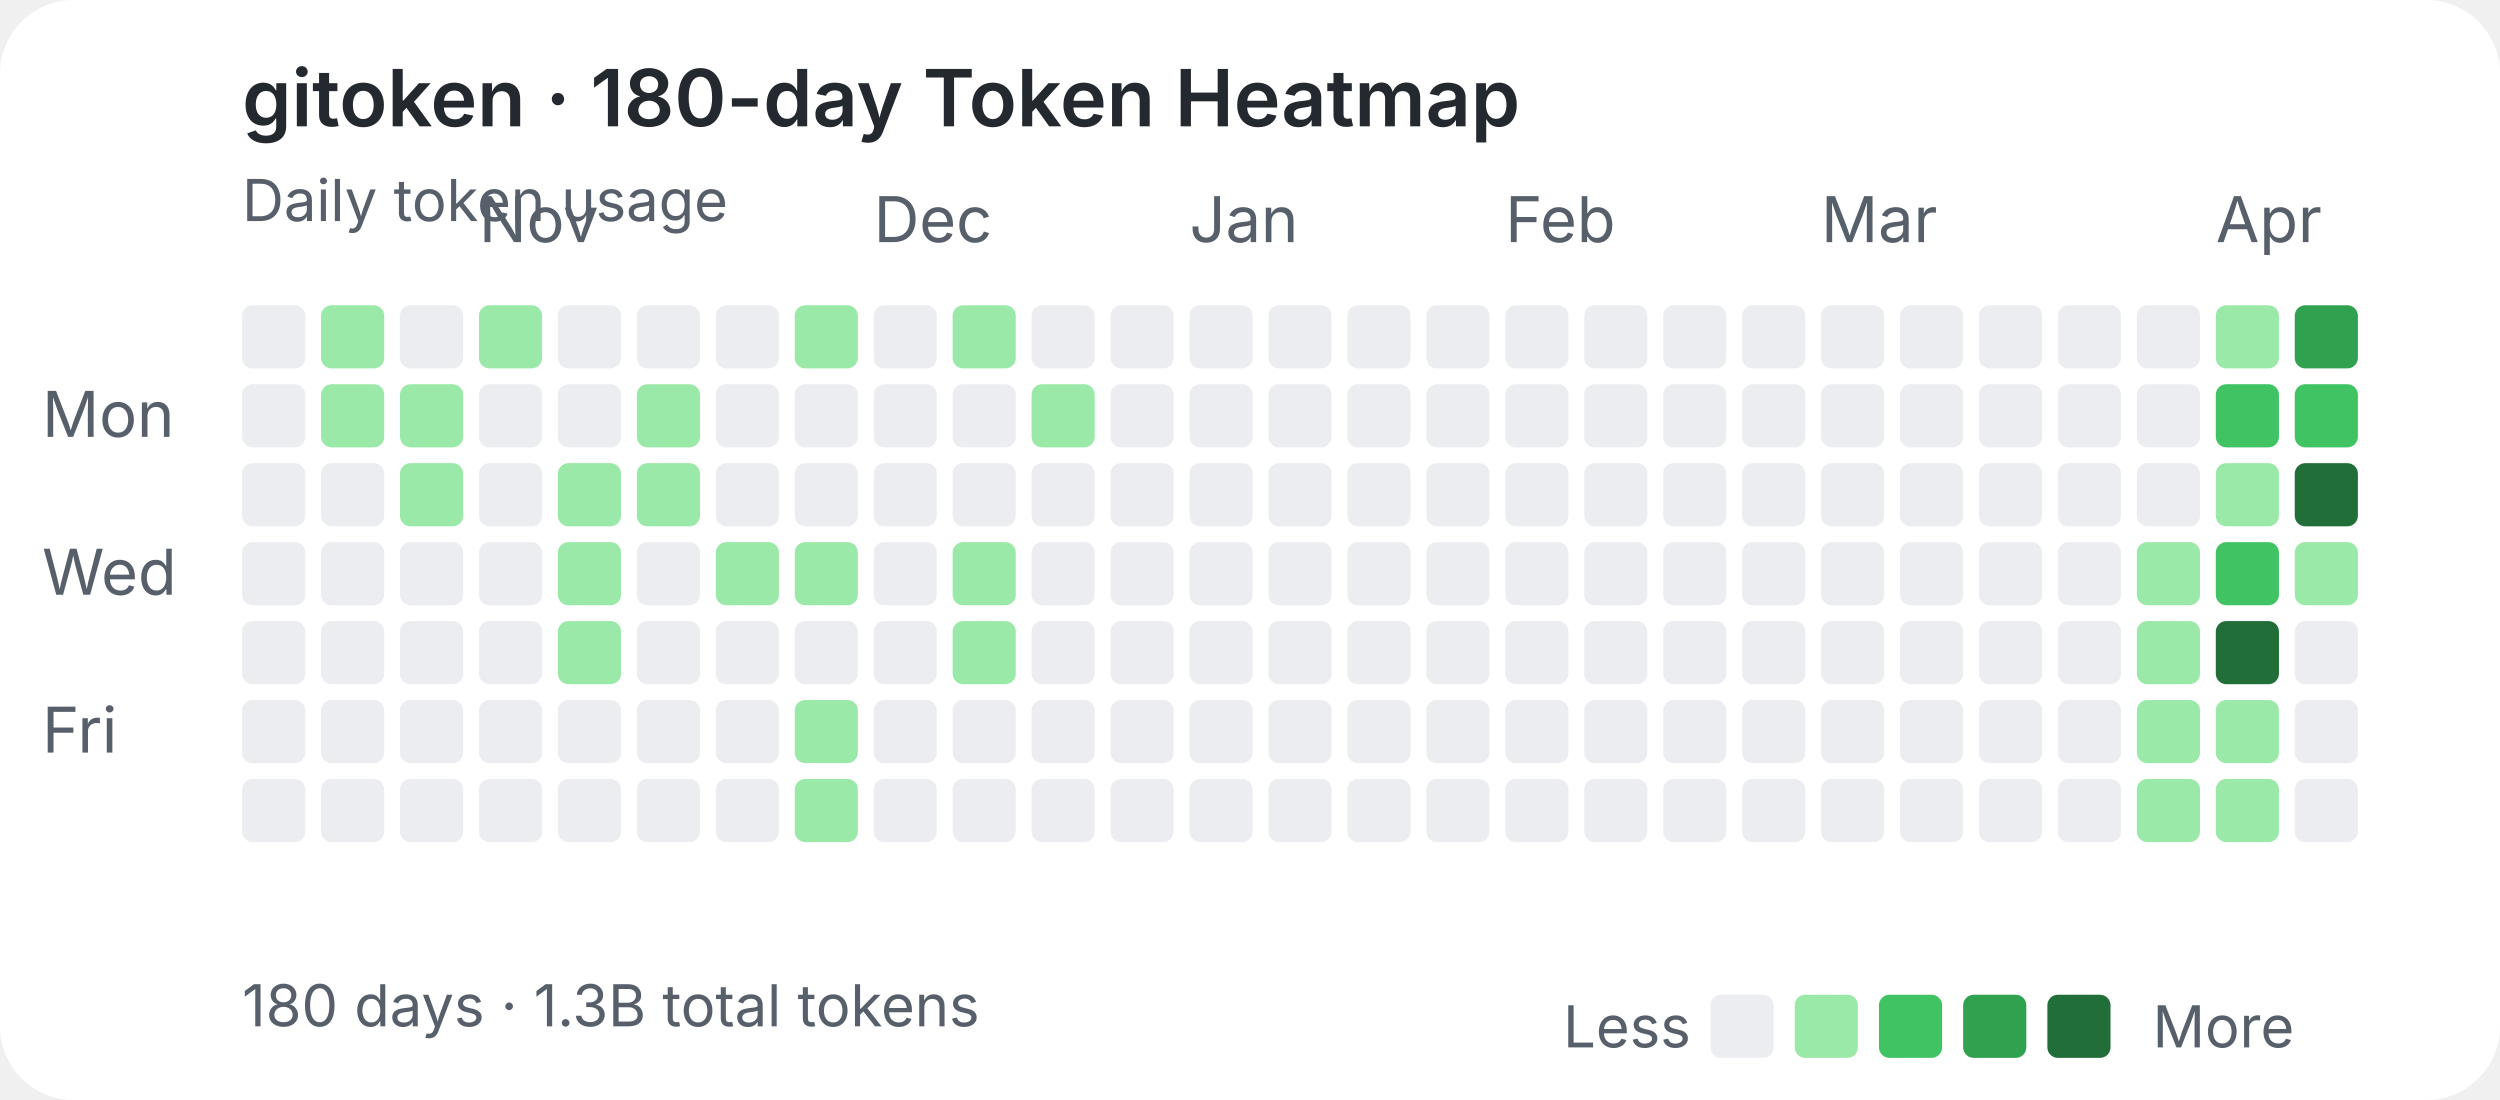
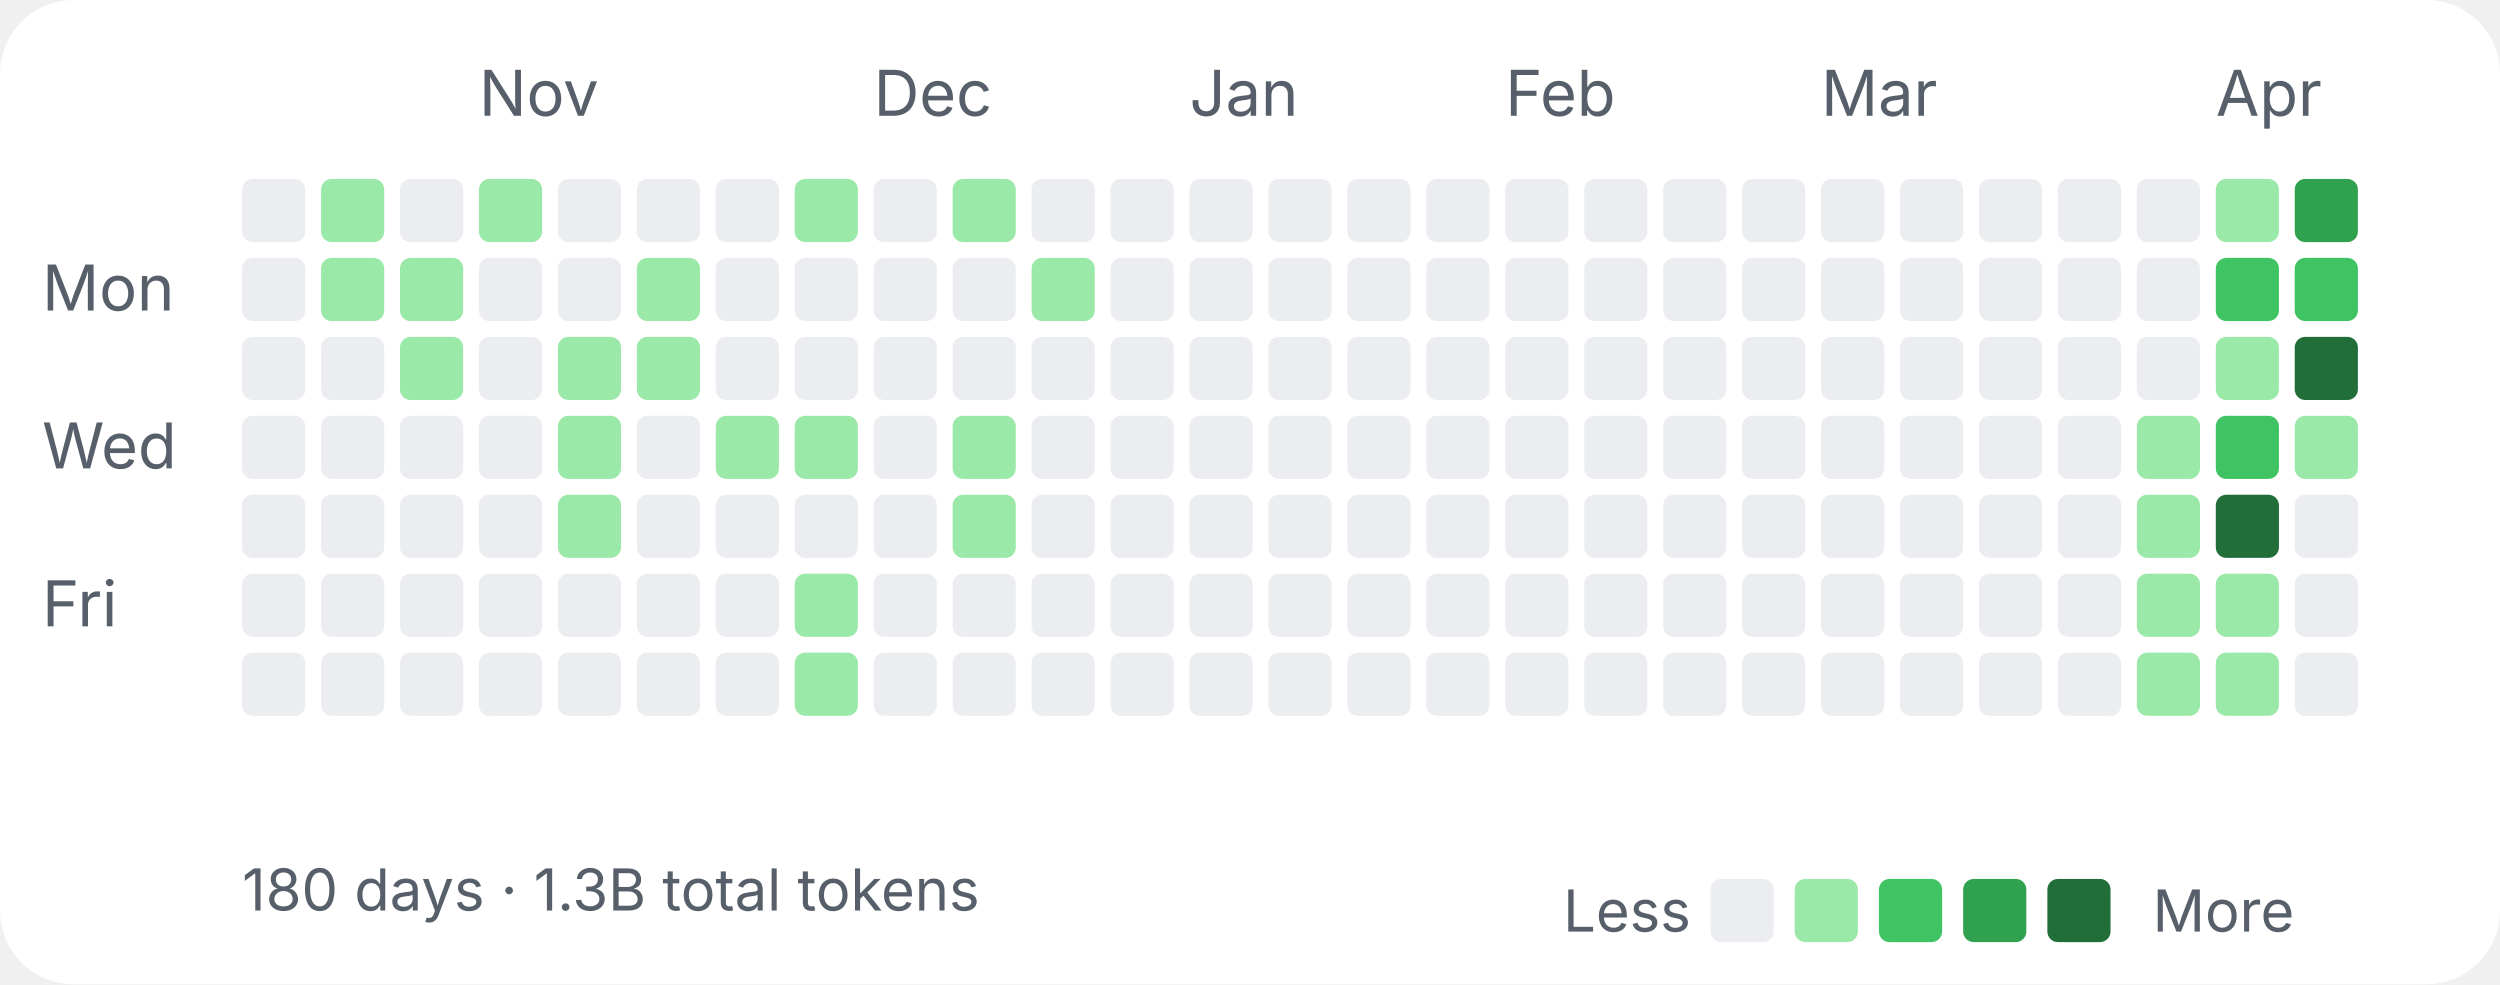
- <svg xmlns="http://www.w3.org/2000/svg" width="475" height="209" viewBox="0 0 475 209" fill="none">
+ <svg xmlns="http://www.w3.org/2000/svg" width="475" height="187" viewBox="0 0 475 187" fill="none">
  <style>
.label{font:12px ui-sans-serif,system-ui,-apple-system,sans-serif;fill:#57606a}
- .title{font:600 15px ui-sans-serif,system-ui,-apple-system,sans-serif;fill:#24292f}
.sub{font:11px ui-sans-serif,system-ui,-apple-system,sans-serif;fill:#57606a}
</style>
  <rect width="100%" height="100%" rx="14" fill="#ffffff" />
-   <text class="title" x="46" y="24">gitoken · 180-day Token Heatmap</text>
-   <text class="sub" x="46" y="42">Daily token usage</text>
-   <text class="label" x="8" y="83">Mon</text>
-   <text class="label" x="8" y="113">Wed</text>
-   <text class="label" x="8" y="143">Fri</text>
-   <rect x="46" y="58" width="12" height="12" rx="2" fill="#ebedf0" />
-   <rect x="46" y="73" width="12" height="12" rx="2" fill="#ebedf0" />
-   <rect x="46" y="88" width="12" height="12" rx="2" fill="#ebedf0" />
-   <rect x="46" y="103" width="12" height="12" rx="2" fill="#ebedf0" />
-   <rect x="46" y="118" width="12" height="12" rx="2" fill="#ebedf0" />
-   <rect x="46" y="133" width="12" height="12" rx="2" fill="#ebedf0" />
-   <rect x="46" y="148" width="12" height="12" rx="2" fill="#ebedf0" />
-   <rect x="61" y="58" width="12" height="12" rx="2" fill="#9be9a8" />
-   <rect x="61" y="73" width="12" height="12" rx="2" fill="#9be9a8" />
-   <rect x="61" y="88" width="12" height="12" rx="2" fill="#ebedf0" />
-   <rect x="61" y="103" width="12" height="12" rx="2" fill="#ebedf0" />
-   <rect x="61" y="118" width="12" height="12" rx="2" fill="#ebedf0" />
-   <rect x="61" y="133" width="12" height="12" rx="2" fill="#ebedf0" />
-   <rect x="61" y="148" width="12" height="12" rx="2" fill="#ebedf0" />
-   <rect x="76" y="58" width="12" height="12" rx="2" fill="#ebedf0" />
-   <rect x="76" y="73" width="12" height="12" rx="2" fill="#9be9a8" />
-   <rect x="76" y="88" width="12" height="12" rx="2" fill="#9be9a8" />
-   <rect x="76" y="103" width="12" height="12" rx="2" fill="#ebedf0" />
-   <rect x="76" y="118" width="12" height="12" rx="2" fill="#ebedf0" />
-   <rect x="76" y="133" width="12" height="12" rx="2" fill="#ebedf0" />
-   <rect x="76" y="148" width="12" height="12" rx="2" fill="#ebedf0" />
-   <text class="label" x="91" y="46">Nov</text>
-   <rect x="91" y="58" width="12" height="12" rx="2" fill="#9be9a8" />
-   <rect x="91" y="73" width="12" height="12" rx="2" fill="#ebedf0" />
-   <rect x="91" y="88" width="12" height="12" rx="2" fill="#ebedf0" />
-   <rect x="91" y="103" width="12" height="12" rx="2" fill="#ebedf0" />
-   <rect x="91" y="118" width="12" height="12" rx="2" fill="#ebedf0" />
-   <rect x="91" y="133" width="12" height="12" rx="2" fill="#ebedf0" />
-   <rect x="91" y="148" width="12" height="12" rx="2" fill="#ebedf0" />
-   <rect x="106" y="58" width="12" height="12" rx="2" fill="#ebedf0" />
-   <rect x="106" y="73" width="12" height="12" rx="2" fill="#ebedf0" />
-   <rect x="106" y="88" width="12" height="12" rx="2" fill="#9be9a8" />
-   <rect x="106" y="103" width="12" height="12" rx="2" fill="#9be9a8" />
-   <rect x="106" y="118" width="12" height="12" rx="2" fill="#9be9a8" />
-   <rect x="106" y="133" width="12" height="12" rx="2" fill="#ebedf0" />
-   <rect x="106" y="148" width="12" height="12" rx="2" fill="#ebedf0" />
-   <rect x="121" y="58" width="12" height="12" rx="2" fill="#ebedf0" />
-   <rect x="121" y="73" width="12" height="12" rx="2" fill="#9be9a8" />
-   <rect x="121" y="88" width="12" height="12" rx="2" fill="#9be9a8" />
-   <rect x="121" y="103" width="12" height="12" rx="2" fill="#ebedf0" />
-   <rect x="121" y="118" width="12" height="12" rx="2" fill="#ebedf0" />
-   <rect x="121" y="133" width="12" height="12" rx="2" fill="#ebedf0" />
-   <rect x="121" y="148" width="12" height="12" rx="2" fill="#ebedf0" />
-   <rect x="136" y="58" width="12" height="12" rx="2" fill="#ebedf0" />
-   <rect x="136" y="73" width="12" height="12" rx="2" fill="#ebedf0" />
-   <rect x="136" y="88" width="12" height="12" rx="2" fill="#ebedf0" />
-   <rect x="136" y="103" width="12" height="12" rx="2" fill="#9be9a8" />
-   <rect x="136" y="118" width="12" height="12" rx="2" fill="#ebedf0" />
-   <rect x="136" y="133" width="12" height="12" rx="2" fill="#ebedf0" />
-   <rect x="136" y="148" width="12" height="12" rx="2" fill="#ebedf0" />
-   <rect x="151" y="58" width="12" height="12" rx="2" fill="#9be9a8" />
-   <rect x="151" y="73" width="12" height="12" rx="2" fill="#ebedf0" />
-   <rect x="151" y="88" width="12" height="12" rx="2" fill="#ebedf0" />
-   <rect x="151" y="103" width="12" height="12" rx="2" fill="#9be9a8" />
-   <rect x="151" y="118" width="12" height="12" rx="2" fill="#ebedf0" />
-   <rect x="151" y="133" width="12" height="12" rx="2" fill="#9be9a8" />
-   <rect x="151" y="148" width="12" height="12" rx="2" fill="#9be9a8" />
-   <text class="label" x="166" y="46">Dec</text>
-   <rect x="166" y="58" width="12" height="12" rx="2" fill="#ebedf0" />
-   <rect x="166" y="73" width="12" height="12" rx="2" fill="#ebedf0" />
-   <rect x="166" y="88" width="12" height="12" rx="2" fill="#ebedf0" />
-   <rect x="166" y="103" width="12" height="12" rx="2" fill="#ebedf0" />
-   <rect x="166" y="118" width="12" height="12" rx="2" fill="#ebedf0" />
-   <rect x="166" y="133" width="12" height="12" rx="2" fill="#ebedf0" />
-   <rect x="166" y="148" width="12" height="12" rx="2" fill="#ebedf0" />
-   <rect x="181" y="58" width="12" height="12" rx="2" fill="#9be9a8" />
-   <rect x="181" y="73" width="12" height="12" rx="2" fill="#ebedf0" />
-   <rect x="181" y="88" width="12" height="12" rx="2" fill="#ebedf0" />
-   <rect x="181" y="103" width="12" height="12" rx="2" fill="#9be9a8" />
-   <rect x="181" y="118" width="12" height="12" rx="2" fill="#9be9a8" />
-   <rect x="181" y="133" width="12" height="12" rx="2" fill="#ebedf0" />
-   <rect x="181" y="148" width="12" height="12" rx="2" fill="#ebedf0" />
-   <rect x="196" y="58" width="12" height="12" rx="2" fill="#ebedf0" />
-   <rect x="196" y="73" width="12" height="12" rx="2" fill="#9be9a8" />
-   <rect x="196" y="88" width="12" height="12" rx="2" fill="#ebedf0" />
-   <rect x="196" y="103" width="12" height="12" rx="2" fill="#ebedf0" />
-   <rect x="196" y="118" width="12" height="12" rx="2" fill="#ebedf0" />
-   <rect x="196" y="133" width="12" height="12" rx="2" fill="#ebedf0" />
-   <rect x="196" y="148" width="12" height="12" rx="2" fill="#ebedf0" />
-   <rect x="211" y="58" width="12" height="12" rx="2" fill="#ebedf0" />
-   <rect x="211" y="73" width="12" height="12" rx="2" fill="#ebedf0" />
-   <rect x="211" y="88" width="12" height="12" rx="2" fill="#ebedf0" />
-   <rect x="211" y="103" width="12" height="12" rx="2" fill="#ebedf0" />
-   <rect x="211" y="118" width="12" height="12" rx="2" fill="#ebedf0" />
-   <rect x="211" y="133" width="12" height="12" rx="2" fill="#ebedf0" />
-   <rect x="211" y="148" width="12" height="12" rx="2" fill="#ebedf0" />
-   <text class="label" x="226" y="46">Jan</text>
-   <rect x="226" y="58" width="12" height="12" rx="2" fill="#ebedf0" />
-   <rect x="226" y="73" width="12" height="12" rx="2" fill="#ebedf0" />
-   <rect x="226" y="88" width="12" height="12" rx="2" fill="#ebedf0" />
-   <rect x="226" y="103" width="12" height="12" rx="2" fill="#ebedf0" />
-   <rect x="226" y="118" width="12" height="12" rx="2" fill="#ebedf0" />
-   <rect x="226" y="133" width="12" height="12" rx="2" fill="#ebedf0" />
-   <rect x="226" y="148" width="12" height="12" rx="2" fill="#ebedf0" />
-   <rect x="241" y="58" width="12" height="12" rx="2" fill="#ebedf0" />
-   <rect x="241" y="73" width="12" height="12" rx="2" fill="#ebedf0" />
-   <rect x="241" y="88" width="12" height="12" rx="2" fill="#ebedf0" />
-   <rect x="241" y="103" width="12" height="12" rx="2" fill="#ebedf0" />
-   <rect x="241" y="118" width="12" height="12" rx="2" fill="#ebedf0" />
-   <rect x="241" y="133" width="12" height="12" rx="2" fill="#ebedf0" />
-   <rect x="241" y="148" width="12" height="12" rx="2" fill="#ebedf0" />
-   <rect x="256" y="58" width="12" height="12" rx="2" fill="#ebedf0" />
-   <rect x="256" y="73" width="12" height="12" rx="2" fill="#ebedf0" />
-   <rect x="256" y="88" width="12" height="12" rx="2" fill="#ebedf0" />
-   <rect x="256" y="103" width="12" height="12" rx="2" fill="#ebedf0" />
-   <rect x="256" y="118" width="12" height="12" rx="2" fill="#ebedf0" />
-   <rect x="256" y="133" width="12" height="12" rx="2" fill="#ebedf0" />
-   <rect x="256" y="148" width="12" height="12" rx="2" fill="#ebedf0" />
-   <rect x="271" y="58" width="12" height="12" rx="2" fill="#ebedf0" />
-   <rect x="271" y="73" width="12" height="12" rx="2" fill="#ebedf0" />
-   <rect x="271" y="88" width="12" height="12" rx="2" fill="#ebedf0" />
-   <rect x="271" y="103" width="12" height="12" rx="2" fill="#ebedf0" />
-   <rect x="271" y="118" width="12" height="12" rx="2" fill="#ebedf0" />
-   <rect x="271" y="133" width="12" height="12" rx="2" fill="#ebedf0" />
-   <rect x="271" y="148" width="12" height="12" rx="2" fill="#ebedf0" />
-   <text class="label" x="286" y="46">Feb</text>
-   <rect x="286" y="58" width="12" height="12" rx="2" fill="#ebedf0" />
-   <rect x="286" y="73" width="12" height="12" rx="2" fill="#ebedf0" />
-   <rect x="286" y="88" width="12" height="12" rx="2" fill="#ebedf0" />
-   <rect x="286" y="103" width="12" height="12" rx="2" fill="#ebedf0" />
-   <rect x="286" y="118" width="12" height="12" rx="2" fill="#ebedf0" />
-   <rect x="286" y="133" width="12" height="12" rx="2" fill="#ebedf0" />
-   <rect x="286" y="148" width="12" height="12" rx="2" fill="#ebedf0" />
-   <rect x="301" y="58" width="12" height="12" rx="2" fill="#ebedf0" />
-   <rect x="301" y="73" width="12" height="12" rx="2" fill="#ebedf0" />
-   <rect x="301" y="88" width="12" height="12" rx="2" fill="#ebedf0" />
-   <rect x="301" y="103" width="12" height="12" rx="2" fill="#ebedf0" />
-   <rect x="301" y="118" width="12" height="12" rx="2" fill="#ebedf0" />
-   <rect x="301" y="133" width="12" height="12" rx="2" fill="#ebedf0" />
-   <rect x="301" y="148" width="12" height="12" rx="2" fill="#ebedf0" />
-   <rect x="316" y="58" width="12" height="12" rx="2" fill="#ebedf0" />
-   <rect x="316" y="73" width="12" height="12" rx="2" fill="#ebedf0" />
-   <rect x="316" y="88" width="12" height="12" rx="2" fill="#ebedf0" />
-   <rect x="316" y="103" width="12" height="12" rx="2" fill="#ebedf0" />
-   <rect x="316" y="118" width="12" height="12" rx="2" fill="#ebedf0" />
-   <rect x="316" y="133" width="12" height="12" rx="2" fill="#ebedf0" />
-   <rect x="316" y="148" width="12" height="12" rx="2" fill="#ebedf0" />
-   <rect x="331" y="58" width="12" height="12" rx="2" fill="#ebedf0" />
-   <rect x="331" y="73" width="12" height="12" rx="2" fill="#ebedf0" />
-   <rect x="331" y="88" width="12" height="12" rx="2" fill="#ebedf0" />
-   <rect x="331" y="103" width="12" height="12" rx="2" fill="#ebedf0" />
-   <rect x="331" y="118" width="12" height="12" rx="2" fill="#ebedf0" />
-   <rect x="331" y="133" width="12" height="12" rx="2" fill="#ebedf0" />
-   <rect x="331" y="148" width="12" height="12" rx="2" fill="#ebedf0" />
-   <text class="label" x="346" y="46">Mar</text>
-   <rect x="346" y="58" width="12" height="12" rx="2" fill="#ebedf0" />
-   <rect x="346" y="73" width="12" height="12" rx="2" fill="#ebedf0" />
-   <rect x="346" y="88" width="12" height="12" rx="2" fill="#ebedf0" />
-   <rect x="346" y="103" width="12" height="12" rx="2" fill="#ebedf0" />
-   <rect x="346" y="118" width="12" height="12" rx="2" fill="#ebedf0" />
-   <rect x="346" y="133" width="12" height="12" rx="2" fill="#ebedf0" />
-   <rect x="346" y="148" width="12" height="12" rx="2" fill="#ebedf0" />
-   <rect x="361" y="58" width="12" height="12" rx="2" fill="#ebedf0" />
-   <rect x="361" y="73" width="12" height="12" rx="2" fill="#ebedf0" />
-   <rect x="361" y="88" width="12" height="12" rx="2" fill="#ebedf0" />
-   <rect x="361" y="103" width="12" height="12" rx="2" fill="#ebedf0" />
-   <rect x="361" y="118" width="12" height="12" rx="2" fill="#ebedf0" />
-   <rect x="361" y="133" width="12" height="12" rx="2" fill="#ebedf0" />
-   <rect x="361" y="148" width="12" height="12" rx="2" fill="#ebedf0" />
-   <rect x="376" y="58" width="12" height="12" rx="2" fill="#ebedf0" />
-   <rect x="376" y="73" width="12" height="12" rx="2" fill="#ebedf0" />
-   <rect x="376" y="88" width="12" height="12" rx="2" fill="#ebedf0" />
-   <rect x="376" y="103" width="12" height="12" rx="2" fill="#ebedf0" />
-   <rect x="376" y="118" width="12" height="12" rx="2" fill="#ebedf0" />
-   <rect x="376" y="133" width="12" height="12" rx="2" fill="#ebedf0" />
-   <rect x="376" y="148" width="12" height="12" rx="2" fill="#ebedf0" />
-   <rect x="391" y="58" width="12" height="12" rx="2" fill="#ebedf0" />
-   <rect x="391" y="73" width="12" height="12" rx="2" fill="#ebedf0" />
-   <rect x="391" y="88" width="12" height="12" rx="2" fill="#ebedf0" />
-   <rect x="391" y="103" width="12" height="12" rx="2" fill="#ebedf0" />
-   <rect x="391" y="118" width="12" height="12" rx="2" fill="#ebedf0" />
-   <rect x="391" y="133" width="12" height="12" rx="2" fill="#ebedf0" />
-   <rect x="391" y="148" width="12" height="12" rx="2" fill="#ebedf0" />
-   <rect x="406" y="58" width="12" height="12" rx="2" fill="#ebedf0" />
-   <rect x="406" y="73" width="12" height="12" rx="2" fill="#ebedf0" />
-   <rect x="406" y="88" width="12" height="12" rx="2" fill="#ebedf0" />
-   <rect x="406" y="103" width="12" height="12" rx="2" fill="#9be9a8" />
-   <rect x="406" y="118" width="12" height="12" rx="2" fill="#9be9a8" />
-   <rect x="406" y="133" width="12" height="12" rx="2" fill="#9be9a8" />
-   <rect x="406" y="148" width="12" height="12" rx="2" fill="#9be9a8" />
-   <text class="label" x="421" y="46">Apr</text>
-   <rect x="421" y="58" width="12" height="12" rx="2" fill="#9be9a8" />
-   <rect x="421" y="73" width="12" height="12" rx="2" fill="#40c463" />
-   <rect x="421" y="88" width="12" height="12" rx="2" fill="#9be9a8" />
-   <rect x="421" y="103" width="12" height="12" rx="2" fill="#40c463" />
-   <rect x="421" y="118" width="12" height="12" rx="2" fill="#216e39" />
-   <rect x="421" y="133" width="12" height="12" rx="2" fill="#9be9a8" />
-   <rect x="421" y="148" width="12" height="12" rx="2" fill="#9be9a8" />
-   <rect x="436" y="58" width="12" height="12" rx="2" fill="#30a14e" />
-   <rect x="436" y="73" width="12" height="12" rx="2" fill="#40c463" />
-   <rect x="436" y="88" width="12" height="12" rx="2" fill="#216e39" />
-   <rect x="436" y="103" width="12" height="12" rx="2" fill="#9be9a8" />
-   <rect x="436" y="118" width="12" height="12" rx="2" fill="#ebedf0" />
-   <rect x="436" y="133" width="12" height="12" rx="2" fill="#ebedf0" />
-   <rect x="436" y="148" width="12" height="12" rx="2" fill="#ebedf0" />
-   <text class="sub" x="297" y="199">Less</text>
-   <rect x="325" y="189" width="12" height="12" rx="2" fill="#ebedf0" />
-   <rect x="341" y="189" width="12" height="12" rx="2" fill="#9be9a8" />
-   <rect x="357" y="189" width="12" height="12" rx="2" fill="#40c463" />
-   <rect x="373" y="189" width="12" height="12" rx="2" fill="#30a14e" />
-   <rect x="389" y="189" width="12" height="12" rx="2" fill="#216e39" />
-   <text class="sub" x="409" y="199">More</text>
-   <text class="sub" x="46" y="195">180 days · 1.3B total tokens</text>
+   <text class="label" x="8" y="59">Mon</text>
+   <text class="label" x="8" y="89">Wed</text>
+   <text class="label" x="8" y="119">Fri</text>
+   <rect x="46" y="34" width="12" height="12" rx="2" fill="#ebedf0" />
+   <rect x="46" y="49" width="12" height="12" rx="2" fill="#ebedf0" />
+   <rect x="46" y="64" width="12" height="12" rx="2" fill="#ebedf0" />
+   <rect x="46" y="79" width="12" height="12" rx="2" fill="#ebedf0" />
+   <rect x="46" y="94" width="12" height="12" rx="2" fill="#ebedf0" />
+   <rect x="46" y="109" width="12" height="12" rx="2" fill="#ebedf0" />
+   <rect x="46" y="124" width="12" height="12" rx="2" fill="#ebedf0" />
+   <rect x="61" y="34" width="12" height="12" rx="2" fill="#9be9a8" />
+   <rect x="61" y="49" width="12" height="12" rx="2" fill="#9be9a8" />
+   <rect x="61" y="64" width="12" height="12" rx="2" fill="#ebedf0" />
+   <rect x="61" y="79" width="12" height="12" rx="2" fill="#ebedf0" />
+   <rect x="61" y="94" width="12" height="12" rx="2" fill="#ebedf0" />
+   <rect x="61" y="109" width="12" height="12" rx="2" fill="#ebedf0" />
+   <rect x="61" y="124" width="12" height="12" rx="2" fill="#ebedf0" />
+   <rect x="76" y="34" width="12" height="12" rx="2" fill="#ebedf0" />
+   <rect x="76" y="49" width="12" height="12" rx="2" fill="#9be9a8" />
+   <rect x="76" y="64" width="12" height="12" rx="2" fill="#9be9a8" />
+   <rect x="76" y="79" width="12" height="12" rx="2" fill="#ebedf0" />
+   <rect x="76" y="94" width="12" height="12" rx="2" fill="#ebedf0" />
+   <rect x="76" y="109" width="12" height="12" rx="2" fill="#ebedf0" />
+   <rect x="76" y="124" width="12" height="12" rx="2" fill="#ebedf0" />
+   <text class="label" x="91" y="22">Nov</text>
+   <rect x="91" y="34" width="12" height="12" rx="2" fill="#9be9a8" />
+   <rect x="91" y="49" width="12" height="12" rx="2" fill="#ebedf0" />
+   <rect x="91" y="64" width="12" height="12" rx="2" fill="#ebedf0" />
+   <rect x="91" y="79" width="12" height="12" rx="2" fill="#ebedf0" />
+   <rect x="91" y="94" width="12" height="12" rx="2" fill="#ebedf0" />
+   <rect x="91" y="109" width="12" height="12" rx="2" fill="#ebedf0" />
+   <rect x="91" y="124" width="12" height="12" rx="2" fill="#ebedf0" />
+   <rect x="106" y="34" width="12" height="12" rx="2" fill="#ebedf0" />
+   <rect x="106" y="49" width="12" height="12" rx="2" fill="#ebedf0" />
+   <rect x="106" y="64" width="12" height="12" rx="2" fill="#9be9a8" />
+   <rect x="106" y="79" width="12" height="12" rx="2" fill="#9be9a8" />
+   <rect x="106" y="94" width="12" height="12" rx="2" fill="#9be9a8" />
+   <rect x="106" y="109" width="12" height="12" rx="2" fill="#ebedf0" />
+   <rect x="106" y="124" width="12" height="12" rx="2" fill="#ebedf0" />
+   <rect x="121" y="34" width="12" height="12" rx="2" fill="#ebedf0" />
+   <rect x="121" y="49" width="12" height="12" rx="2" fill="#9be9a8" />
+   <rect x="121" y="64" width="12" height="12" rx="2" fill="#9be9a8" />
+   <rect x="121" y="79" width="12" height="12" rx="2" fill="#ebedf0" />
+   <rect x="121" y="94" width="12" height="12" rx="2" fill="#ebedf0" />
+   <rect x="121" y="109" width="12" height="12" rx="2" fill="#ebedf0" />
+   <rect x="121" y="124" width="12" height="12" rx="2" fill="#ebedf0" />
+   <rect x="136" y="34" width="12" height="12" rx="2" fill="#ebedf0" />
+   <rect x="136" y="49" width="12" height="12" rx="2" fill="#ebedf0" />
+   <rect x="136" y="64" width="12" height="12" rx="2" fill="#ebedf0" />
+   <rect x="136" y="79" width="12" height="12" rx="2" fill="#9be9a8" />
+   <rect x="136" y="94" width="12" height="12" rx="2" fill="#ebedf0" />
+   <rect x="136" y="109" width="12" height="12" rx="2" fill="#ebedf0" />
+   <rect x="136" y="124" width="12" height="12" rx="2" fill="#ebedf0" />
+   <rect x="151" y="34" width="12" height="12" rx="2" fill="#9be9a8" />
+   <rect x="151" y="49" width="12" height="12" rx="2" fill="#ebedf0" />
+   <rect x="151" y="64" width="12" height="12" rx="2" fill="#ebedf0" />
+   <rect x="151" y="79" width="12" height="12" rx="2" fill="#9be9a8" />
+   <rect x="151" y="94" width="12" height="12" rx="2" fill="#ebedf0" />
+   <rect x="151" y="109" width="12" height="12" rx="2" fill="#9be9a8" />
+   <rect x="151" y="124" width="12" height="12" rx="2" fill="#9be9a8" />
+   <text class="label" x="166" y="22">Dec</text>
+   <rect x="166" y="34" width="12" height="12" rx="2" fill="#ebedf0" />
+   <rect x="166" y="49" width="12" height="12" rx="2" fill="#ebedf0" />
+   <rect x="166" y="64" width="12" height="12" rx="2" fill="#ebedf0" />
+   <rect x="166" y="79" width="12" height="12" rx="2" fill="#ebedf0" />
+   <rect x="166" y="94" width="12" height="12" rx="2" fill="#ebedf0" />
+   <rect x="166" y="109" width="12" height="12" rx="2" fill="#ebedf0" />
+   <rect x="166" y="124" width="12" height="12" rx="2" fill="#ebedf0" />
+   <rect x="181" y="34" width="12" height="12" rx="2" fill="#9be9a8" />
+   <rect x="181" y="49" width="12" height="12" rx="2" fill="#ebedf0" />
+   <rect x="181" y="64" width="12" height="12" rx="2" fill="#ebedf0" />
+   <rect x="181" y="79" width="12" height="12" rx="2" fill="#9be9a8" />
+   <rect x="181" y="94" width="12" height="12" rx="2" fill="#9be9a8" />
+   <rect x="181" y="109" width="12" height="12" rx="2" fill="#ebedf0" />
+   <rect x="181" y="124" width="12" height="12" rx="2" fill="#ebedf0" />
+   <rect x="196" y="34" width="12" height="12" rx="2" fill="#ebedf0" />
+   <rect x="196" y="49" width="12" height="12" rx="2" fill="#9be9a8" />
+   <rect x="196" y="64" width="12" height="12" rx="2" fill="#ebedf0" />
+   <rect x="196" y="79" width="12" height="12" rx="2" fill="#ebedf0" />
+   <rect x="196" y="94" width="12" height="12" rx="2" fill="#ebedf0" />
+   <rect x="196" y="109" width="12" height="12" rx="2" fill="#ebedf0" />
+   <rect x="196" y="124" width="12" height="12" rx="2" fill="#ebedf0" />
+   <rect x="211" y="34" width="12" height="12" rx="2" fill="#ebedf0" />
+   <rect x="211" y="49" width="12" height="12" rx="2" fill="#ebedf0" />
+   <rect x="211" y="64" width="12" height="12" rx="2" fill="#ebedf0" />
+   <rect x="211" y="79" width="12" height="12" rx="2" fill="#ebedf0" />
+   <rect x="211" y="94" width="12" height="12" rx="2" fill="#ebedf0" />
+   <rect x="211" y="109" width="12" height="12" rx="2" fill="#ebedf0" />
+   <rect x="211" y="124" width="12" height="12" rx="2" fill="#ebedf0" />
+   <text class="label" x="226" y="22">Jan</text>
+   <rect x="226" y="34" width="12" height="12" rx="2" fill="#ebedf0" />
+   <rect x="226" y="49" width="12" height="12" rx="2" fill="#ebedf0" />
+   <rect x="226" y="64" width="12" height="12" rx="2" fill="#ebedf0" />
+   <rect x="226" y="79" width="12" height="12" rx="2" fill="#ebedf0" />
+   <rect x="226" y="94" width="12" height="12" rx="2" fill="#ebedf0" />
+   <rect x="226" y="109" width="12" height="12" rx="2" fill="#ebedf0" />
+   <rect x="226" y="124" width="12" height="12" rx="2" fill="#ebedf0" />
+   <rect x="241" y="34" width="12" height="12" rx="2" fill="#ebedf0" />
+   <rect x="241" y="49" width="12" height="12" rx="2" fill="#ebedf0" />
+   <rect x="241" y="64" width="12" height="12" rx="2" fill="#ebedf0" />
+   <rect x="241" y="79" width="12" height="12" rx="2" fill="#ebedf0" />
+   <rect x="241" y="94" width="12" height="12" rx="2" fill="#ebedf0" />
+   <rect x="241" y="109" width="12" height="12" rx="2" fill="#ebedf0" />
+   <rect x="241" y="124" width="12" height="12" rx="2" fill="#ebedf0" />
+   <rect x="256" y="34" width="12" height="12" rx="2" fill="#ebedf0" />
+   <rect x="256" y="49" width="12" height="12" rx="2" fill="#ebedf0" />
+   <rect x="256" y="64" width="12" height="12" rx="2" fill="#ebedf0" />
+   <rect x="256" y="79" width="12" height="12" rx="2" fill="#ebedf0" />
+   <rect x="256" y="94" width="12" height="12" rx="2" fill="#ebedf0" />
+   <rect x="256" y="109" width="12" height="12" rx="2" fill="#ebedf0" />
+   <rect x="256" y="124" width="12" height="12" rx="2" fill="#ebedf0" />
+   <rect x="271" y="34" width="12" height="12" rx="2" fill="#ebedf0" />
+   <rect x="271" y="49" width="12" height="12" rx="2" fill="#ebedf0" />
+   <rect x="271" y="64" width="12" height="12" rx="2" fill="#ebedf0" />
+   <rect x="271" y="79" width="12" height="12" rx="2" fill="#ebedf0" />
+   <rect x="271" y="94" width="12" height="12" rx="2" fill="#ebedf0" />
+   <rect x="271" y="109" width="12" height="12" rx="2" fill="#ebedf0" />
+   <rect x="271" y="124" width="12" height="12" rx="2" fill="#ebedf0" />
+   <text class="label" x="286" y="22">Feb</text>
+   <rect x="286" y="34" width="12" height="12" rx="2" fill="#ebedf0" />
+   <rect x="286" y="49" width="12" height="12" rx="2" fill="#ebedf0" />
+   <rect x="286" y="64" width="12" height="12" rx="2" fill="#ebedf0" />
+   <rect x="286" y="79" width="12" height="12" rx="2" fill="#ebedf0" />
+   <rect x="286" y="94" width="12" height="12" rx="2" fill="#ebedf0" />
+   <rect x="286" y="109" width="12" height="12" rx="2" fill="#ebedf0" />
+   <rect x="286" y="124" width="12" height="12" rx="2" fill="#ebedf0" />
+   <rect x="301" y="34" width="12" height="12" rx="2" fill="#ebedf0" />
+   <rect x="301" y="49" width="12" height="12" rx="2" fill="#ebedf0" />
+   <rect x="301" y="64" width="12" height="12" rx="2" fill="#ebedf0" />
+   <rect x="301" y="79" width="12" height="12" rx="2" fill="#ebedf0" />
+   <rect x="301" y="94" width="12" height="12" rx="2" fill="#ebedf0" />
+   <rect x="301" y="109" width="12" height="12" rx="2" fill="#ebedf0" />
+   <rect x="301" y="124" width="12" height="12" rx="2" fill="#ebedf0" />
+   <rect x="316" y="34" width="12" height="12" rx="2" fill="#ebedf0" />
+   <rect x="316" y="49" width="12" height="12" rx="2" fill="#ebedf0" />
+   <rect x="316" y="64" width="12" height="12" rx="2" fill="#ebedf0" />
+   <rect x="316" y="79" width="12" height="12" rx="2" fill="#ebedf0" />
+   <rect x="316" y="94" width="12" height="12" rx="2" fill="#ebedf0" />
+   <rect x="316" y="109" width="12" height="12" rx="2" fill="#ebedf0" />
+   <rect x="316" y="124" width="12" height="12" rx="2" fill="#ebedf0" />
+   <rect x="331" y="34" width="12" height="12" rx="2" fill="#ebedf0" />
+   <rect x="331" y="49" width="12" height="12" rx="2" fill="#ebedf0" />
+   <rect x="331" y="64" width="12" height="12" rx="2" fill="#ebedf0" />
+   <rect x="331" y="79" width="12" height="12" rx="2" fill="#ebedf0" />
+   <rect x="331" y="94" width="12" height="12" rx="2" fill="#ebedf0" />
+   <rect x="331" y="109" width="12" height="12" rx="2" fill="#ebedf0" />
+   <rect x="331" y="124" width="12" height="12" rx="2" fill="#ebedf0" />
+   <text class="label" x="346" y="22">Mar</text>
+   <rect x="346" y="34" width="12" height="12" rx="2" fill="#ebedf0" />
+   <rect x="346" y="49" width="12" height="12" rx="2" fill="#ebedf0" />
+   <rect x="346" y="64" width="12" height="12" rx="2" fill="#ebedf0" />
+   <rect x="346" y="79" width="12" height="12" rx="2" fill="#ebedf0" />
+   <rect x="346" y="94" width="12" height="12" rx="2" fill="#ebedf0" />
+   <rect x="346" y="109" width="12" height="12" rx="2" fill="#ebedf0" />
+   <rect x="346" y="124" width="12" height="12" rx="2" fill="#ebedf0" />
+   <rect x="361" y="34" width="12" height="12" rx="2" fill="#ebedf0" />
+   <rect x="361" y="49" width="12" height="12" rx="2" fill="#ebedf0" />
+   <rect x="361" y="64" width="12" height="12" rx="2" fill="#ebedf0" />
+   <rect x="361" y="79" width="12" height="12" rx="2" fill="#ebedf0" />
+   <rect x="361" y="94" width="12" height="12" rx="2" fill="#ebedf0" />
+   <rect x="361" y="109" width="12" height="12" rx="2" fill="#ebedf0" />
+   <rect x="361" y="124" width="12" height="12" rx="2" fill="#ebedf0" />
+   <rect x="376" y="34" width="12" height="12" rx="2" fill="#ebedf0" />
+   <rect x="376" y="49" width="12" height="12" rx="2" fill="#ebedf0" />
+   <rect x="376" y="64" width="12" height="12" rx="2" fill="#ebedf0" />
+   <rect x="376" y="79" width="12" height="12" rx="2" fill="#ebedf0" />
+   <rect x="376" y="94" width="12" height="12" rx="2" fill="#ebedf0" />
+   <rect x="376" y="109" width="12" height="12" rx="2" fill="#ebedf0" />
+   <rect x="376" y="124" width="12" height="12" rx="2" fill="#ebedf0" />
+   <rect x="391" y="34" width="12" height="12" rx="2" fill="#ebedf0" />
+   <rect x="391" y="49" width="12" height="12" rx="2" fill="#ebedf0" />
+   <rect x="391" y="64" width="12" height="12" rx="2" fill="#ebedf0" />
+   <rect x="391" y="79" width="12" height="12" rx="2" fill="#ebedf0" />
+   <rect x="391" y="94" width="12" height="12" rx="2" fill="#ebedf0" />
+   <rect x="391" y="109" width="12" height="12" rx="2" fill="#ebedf0" />
+   <rect x="391" y="124" width="12" height="12" rx="2" fill="#ebedf0" />
+   <rect x="406" y="34" width="12" height="12" rx="2" fill="#ebedf0" />
+   <rect x="406" y="49" width="12" height="12" rx="2" fill="#ebedf0" />
+   <rect x="406" y="64" width="12" height="12" rx="2" fill="#ebedf0" />
+   <rect x="406" y="79" width="12" height="12" rx="2" fill="#9be9a8" />
+   <rect x="406" y="94" width="12" height="12" rx="2" fill="#9be9a8" />
+   <rect x="406" y="109" width="12" height="12" rx="2" fill="#9be9a8" />
+   <rect x="406" y="124" width="12" height="12" rx="2" fill="#9be9a8" />
+   <text class="label" x="421" y="22">Apr</text>
+   <rect x="421" y="34" width="12" height="12" rx="2" fill="#9be9a8" />
+   <rect x="421" y="49" width="12" height="12" rx="2" fill="#40c463" />
+   <rect x="421" y="64" width="12" height="12" rx="2" fill="#9be9a8" />
+   <rect x="421" y="79" width="12" height="12" rx="2" fill="#40c463" />
+   <rect x="421" y="94" width="12" height="12" rx="2" fill="#216e39" />
+   <rect x="421" y="109" width="12" height="12" rx="2" fill="#9be9a8" />
+   <rect x="421" y="124" width="12" height="12" rx="2" fill="#9be9a8" />
+   <rect x="436" y="34" width="12" height="12" rx="2" fill="#30a14e" />
+   <rect x="436" y="49" width="12" height="12" rx="2" fill="#40c463" />
+   <rect x="436" y="64" width="12" height="12" rx="2" fill="#216e39" />
+   <rect x="436" y="79" width="12" height="12" rx="2" fill="#9be9a8" />
+   <rect x="436" y="94" width="12" height="12" rx="2" fill="#ebedf0" />
+   <rect x="436" y="109" width="12" height="12" rx="2" fill="#ebedf0" />
+   <rect x="436" y="124" width="12" height="12" rx="2" fill="#ebedf0" />
+   <text class="sub" x="297" y="177">Less</text>
+   <rect x="325" y="167" width="12" height="12" rx="2" fill="#ebedf0" />
+   <rect x="341" y="167" width="12" height="12" rx="2" fill="#9be9a8" />
+   <rect x="357" y="167" width="12" height="12" rx="2" fill="#40c463" />
+   <rect x="373" y="167" width="12" height="12" rx="2" fill="#30a14e" />
+   <rect x="389" y="167" width="12" height="12" rx="2" fill="#216e39" />
+   <text class="sub" x="409" y="177">More</text>
+   <text class="sub" x="46" y="173">180 days · 1.3B total tokens</text>
</svg>
